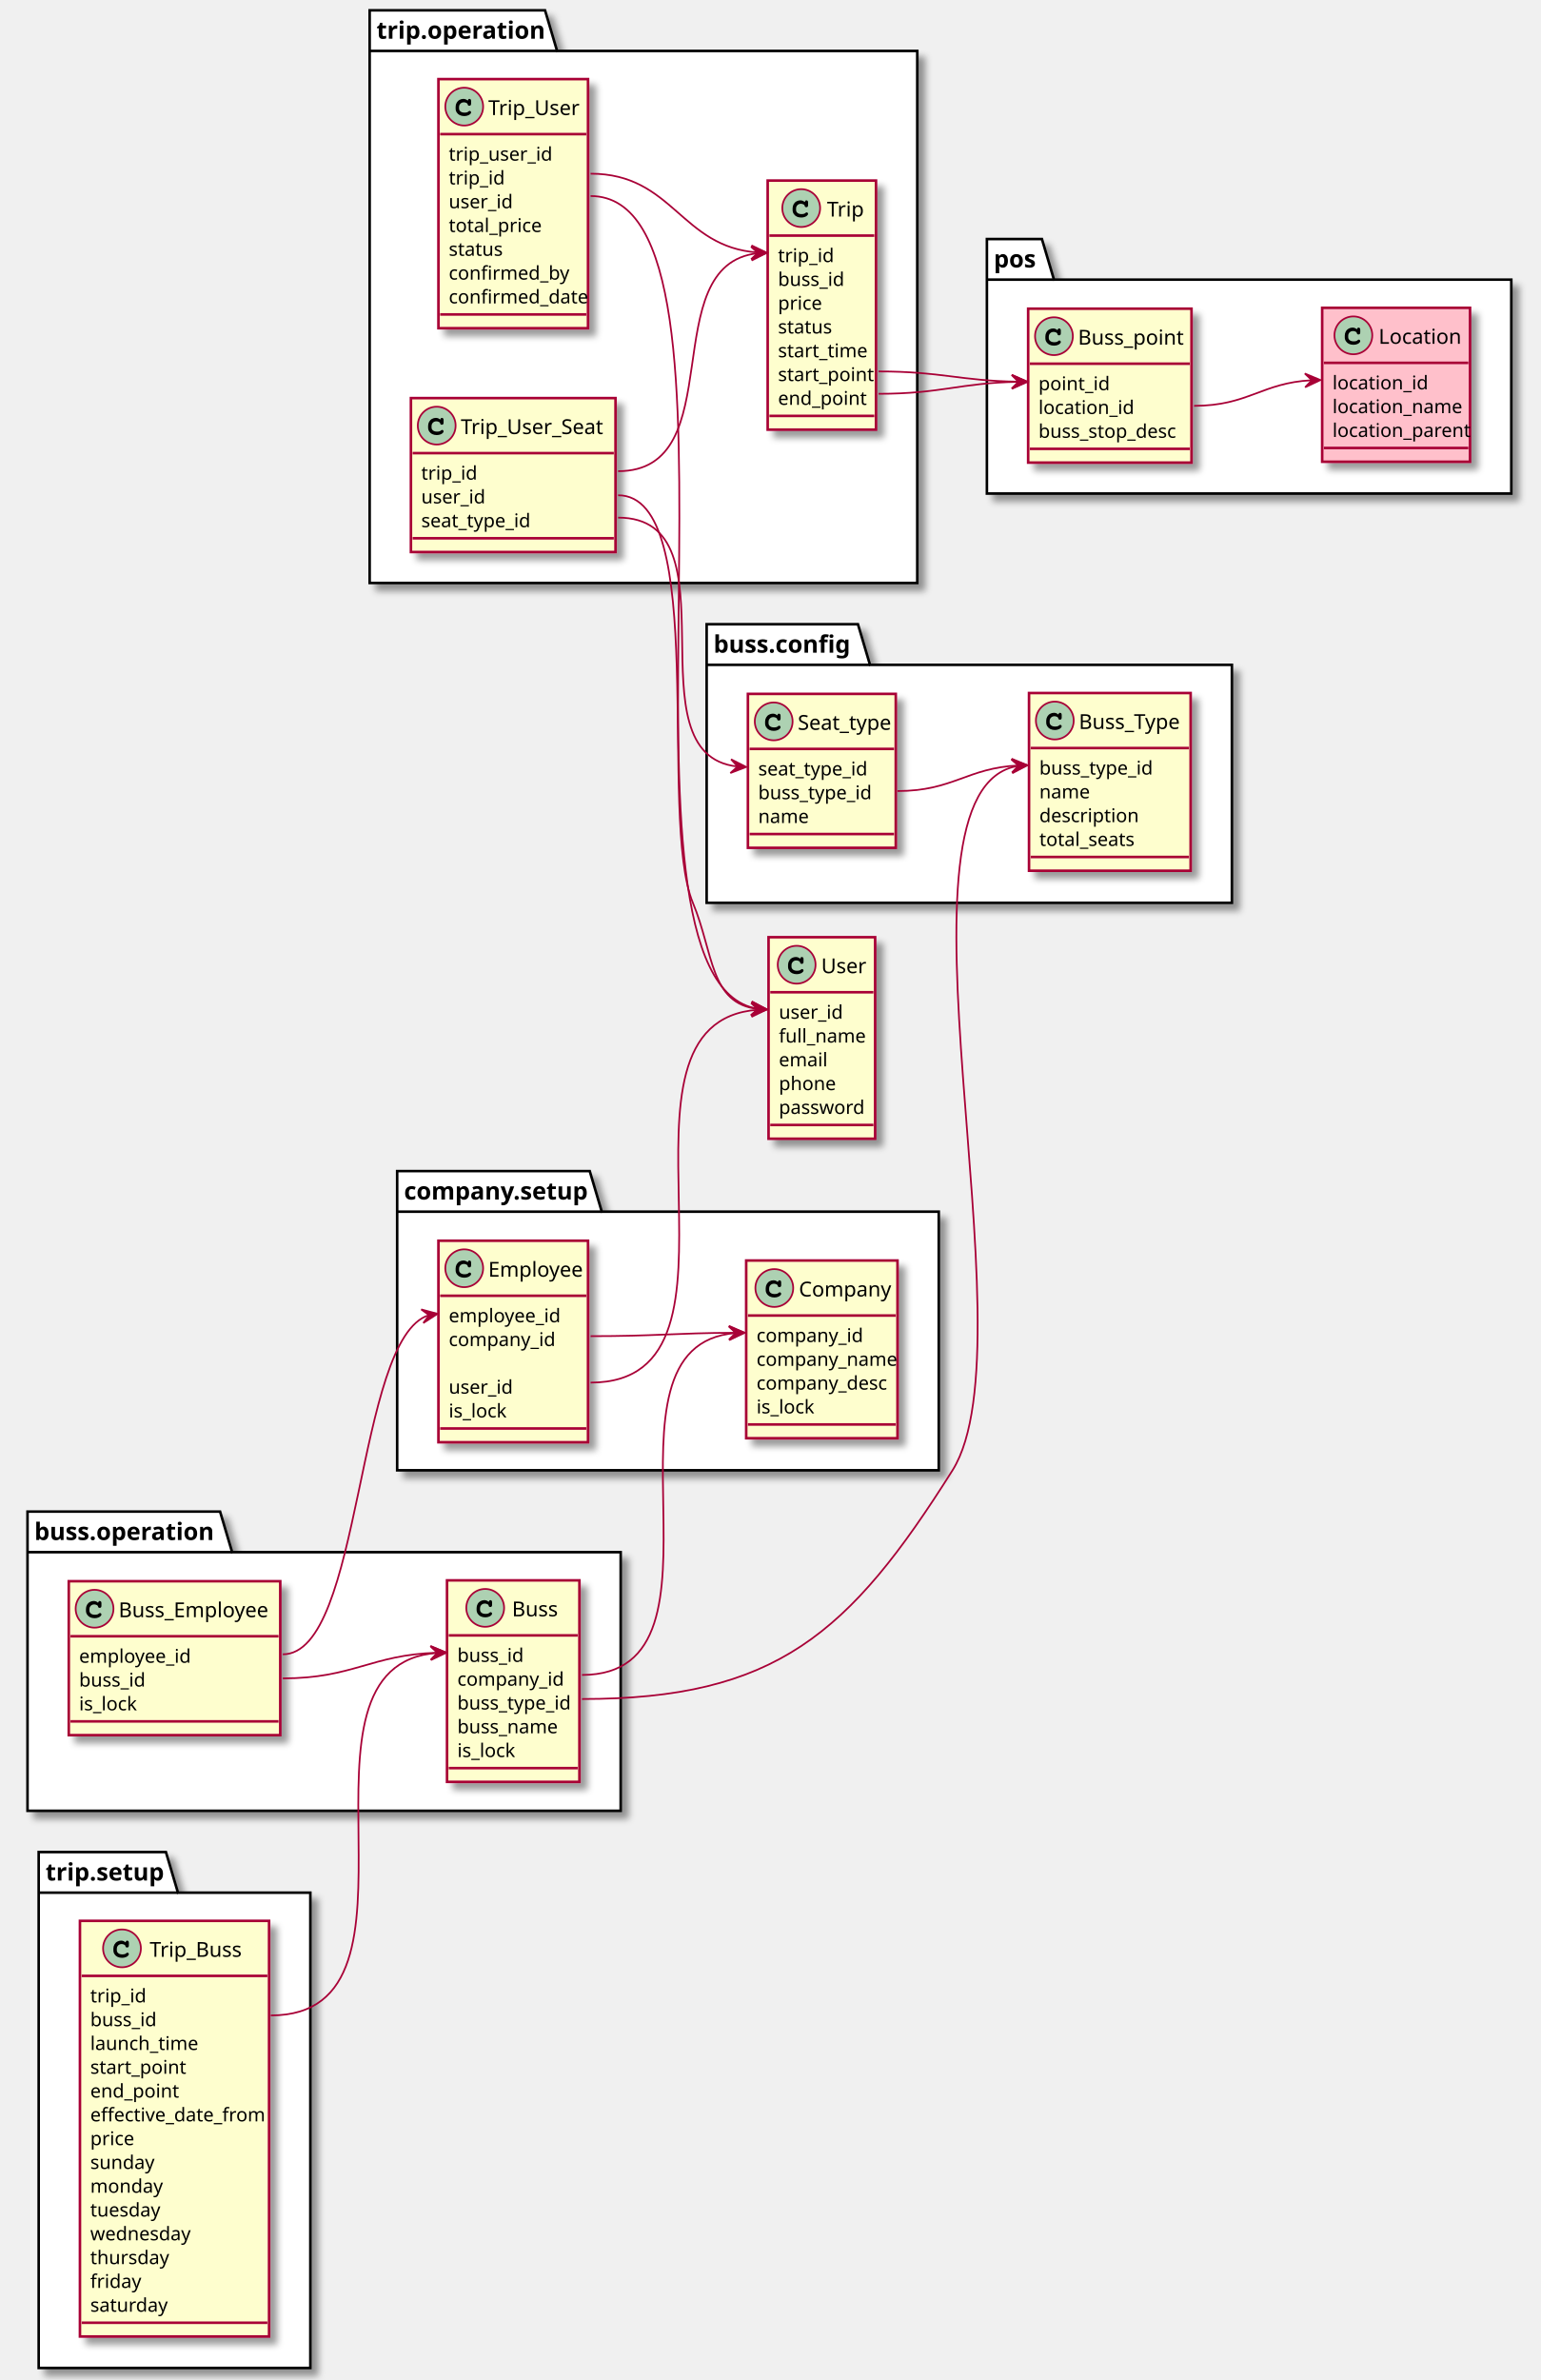
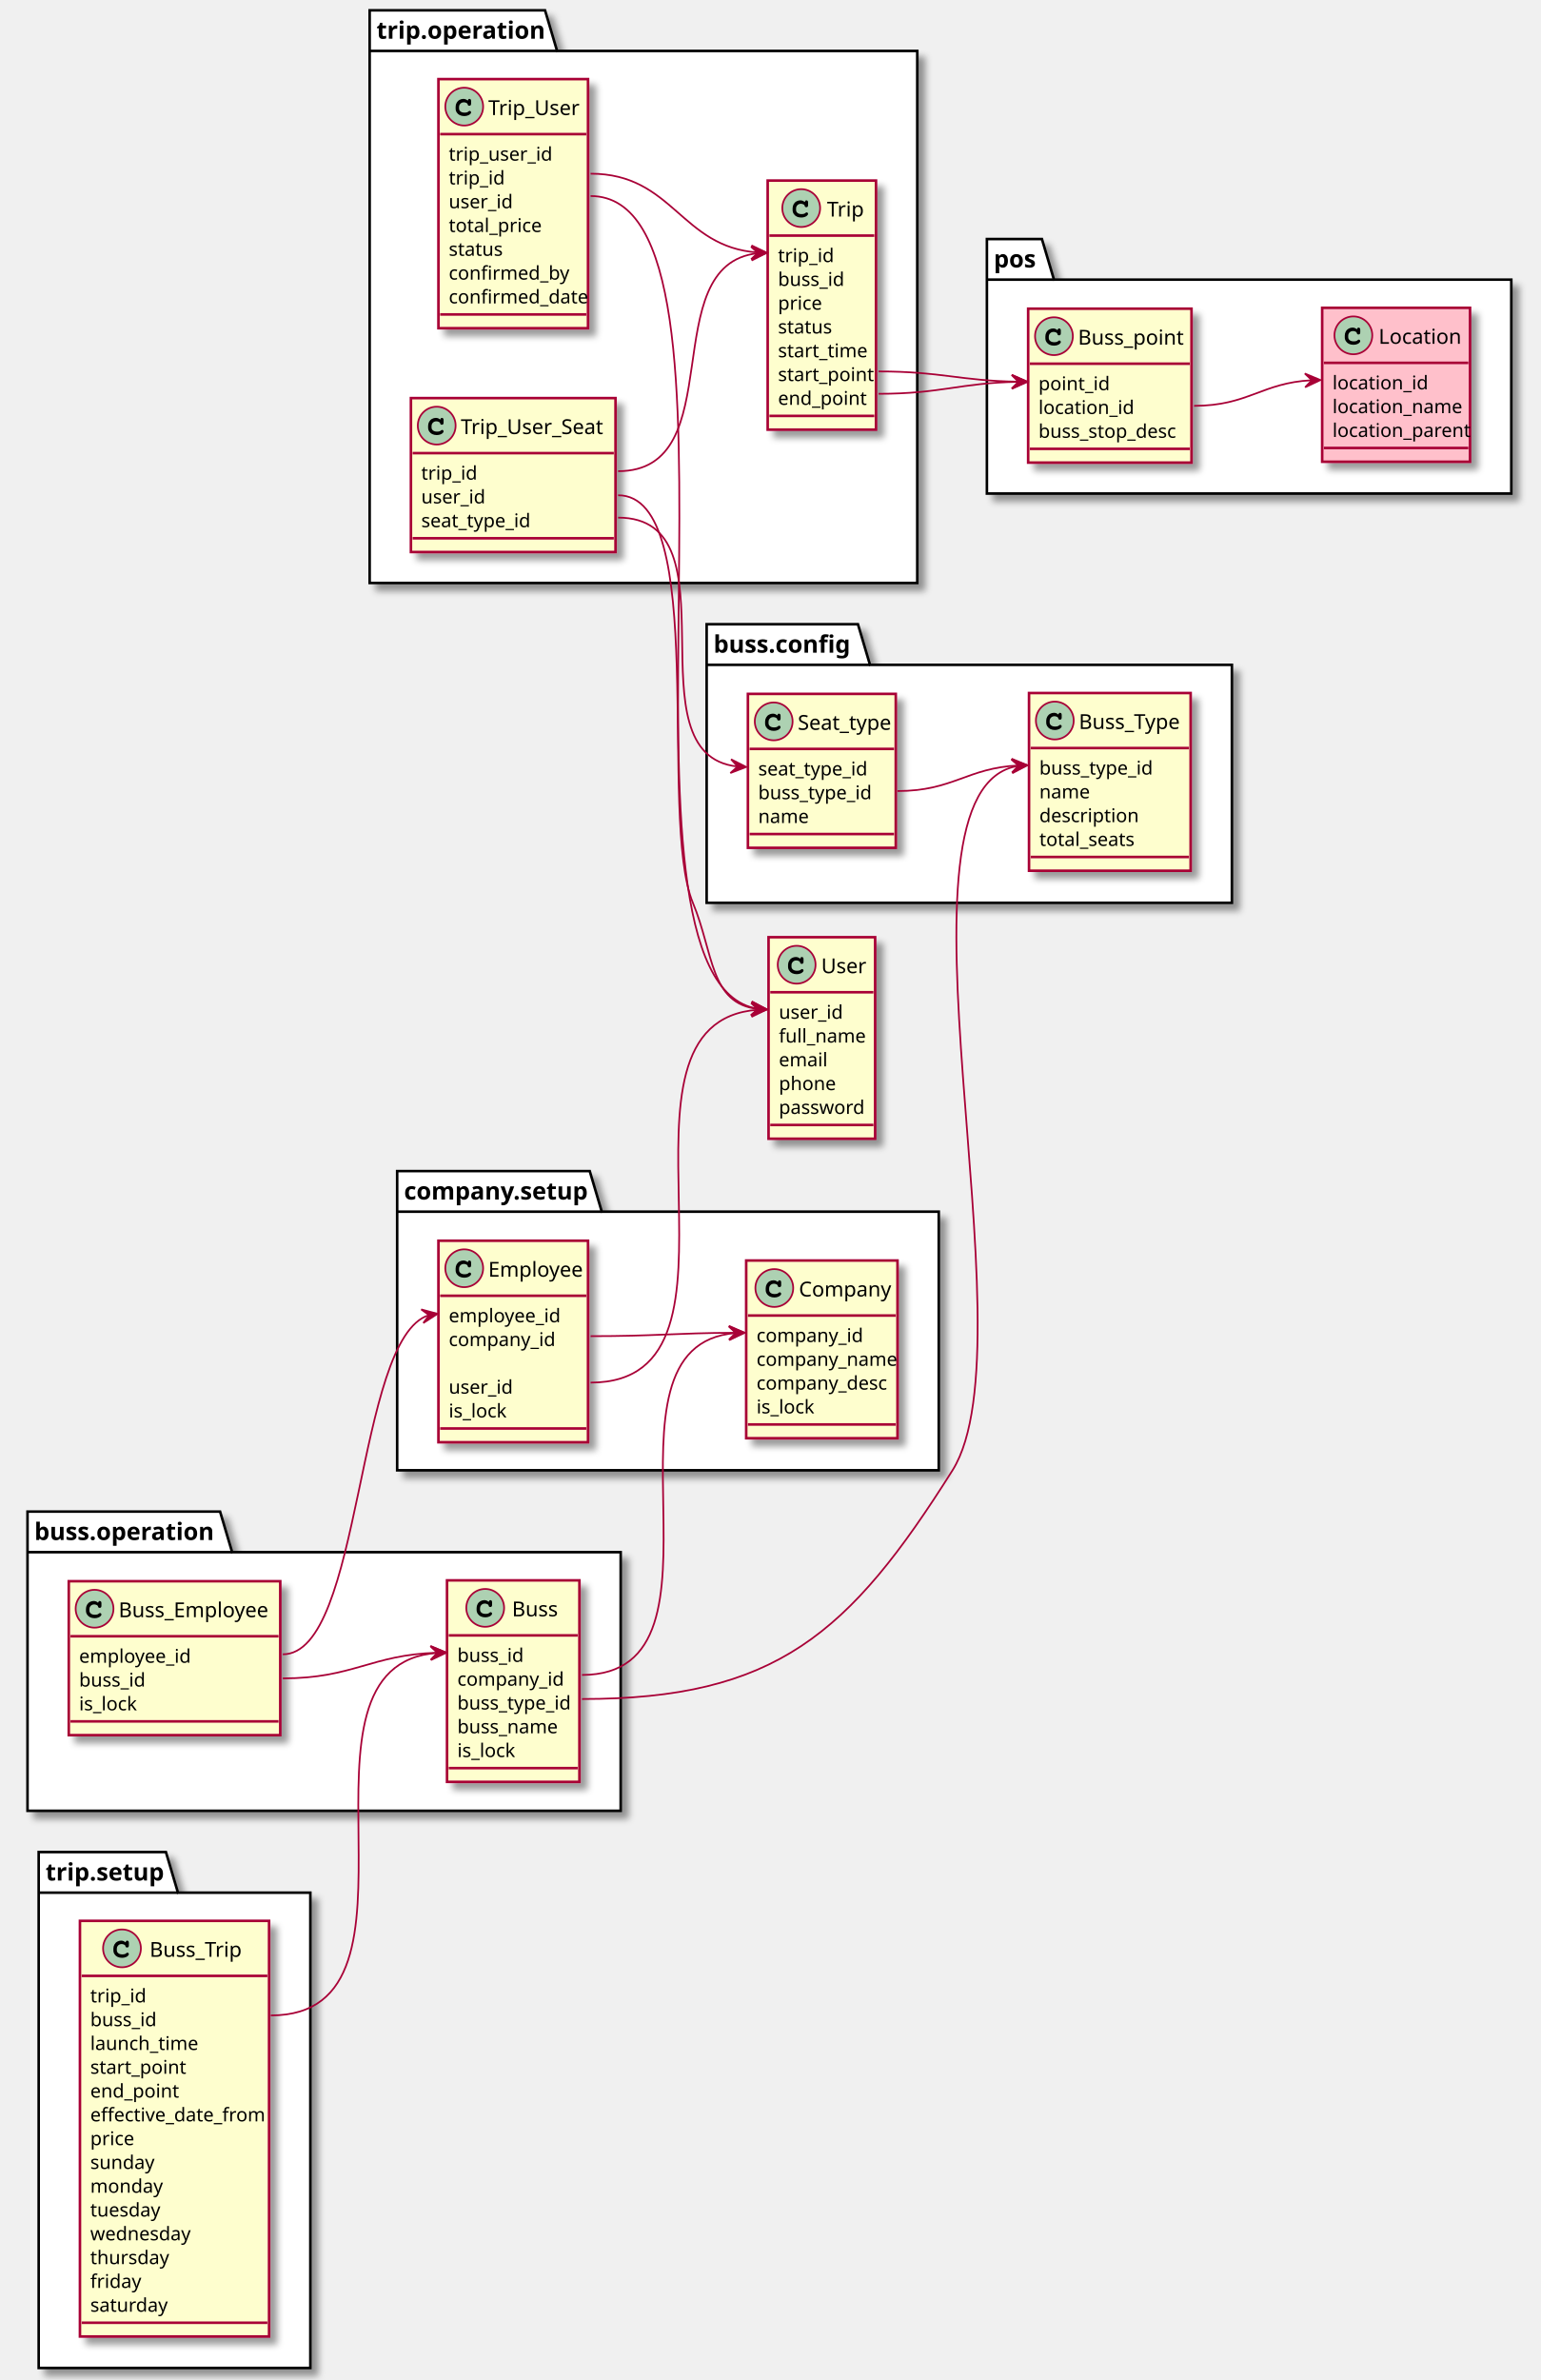
<svg xmlns="http://www.w3.org/2000/svg" contentScriptType="application/ecmascript" contentStyleType="text/css" height="1384px" preserveAspectRatio="none" style="width:896px;height:1384px;" version="1.1" viewBox="0 0 896 1384" width="896px" zoomAndPan="magnify">
  <defs>
-     <filter height="300%" id="fx3d6l16nkg3d" width="300%" x="-1" y="-1">
+     <filter height="300%" id="f1vi19pemqh0pb" width="300%" x="-1" y="-1">
      <feGaussianBlur result="blurOut" stdDeviation="2.0" />
      <feColorMatrix in="blurOut" result="blurOut2" type="matrix" values="0 0 0 0 0 0 0 0 0 0 0 0 0 0 0 0 0 0 .4 0" />
      <feOffset dx="4.0" dy="4.0" in="blurOut2" result="blurOut3" />
      <feBlend in="SourceGraphic" in2="blurOut3" mode="normal" />
    </filter>
  </defs>
  <g>
-     <polygon fill="#FFFFFF" filter="url(#fx3d6l16nkg3d)" points="231,681,343,681,350,704.609,546,704.609,546,855,231,855,231,681" style="stroke:#000000;stroke-width:1.5;" />
+     <polygon fill="#FFFFFF" filter="url(#f1vi19pemqh0pb)" points="231,681,343,681,350,704.609,546,704.609,546,855,231,855,231,681" style="stroke:#000000;stroke-width:1.5;" />
    <line style="stroke:#000000;stroke-width:1.5;" x1="231" x2="350" y1="704.609" y2="704.609" />
    <text fill="#000000" font-family="sans-serif" font-size="14" font-weight="bold" lengthAdjust="spacing" textLength="106" x="235" y="697.533">company.setup</text>
-     <polygon fill="#FFFFFF" filter="url(#fx3d6l16nkg3d)" points="16,879,128,879,135,902.609,361,902.609,361,1053,16,1053,16,879" style="stroke:#000000;stroke-width:1.5;" />
+     <polygon fill="#FFFFFF" filter="url(#f1vi19pemqh0pb)" points="16,879,128,879,135,902.609,361,902.609,361,1053,16,1053,16,879" style="stroke:#000000;stroke-width:1.5;" />
    <line style="stroke:#000000;stroke-width:1.5;" x1="16" x2="135" y1="902.609" y2="902.609" />
    <text fill="#000000" font-family="sans-serif" font-size="14" font-weight="bold" lengthAdjust="spacing" textLength="106" x="20" y="895.533">buss.operation</text>
-     <polygon fill="#FFFFFF" filter="url(#fx3d6l16nkg3d)" points="411,363,499,363,506,386.609,716.5,386.609,716.5,525,411,525,411,363" style="stroke:#000000;stroke-width:1.5;" />
+     <polygon fill="#FFFFFF" filter="url(#f1vi19pemqh0pb)" points="411,363,499,363,506,386.609,716.5,386.609,716.5,525,411,525,411,363" style="stroke:#000000;stroke-width:1.5;" />
    <line style="stroke:#000000;stroke-width:1.5;" x1="411" x2="506" y1="386.609" y2="386.609" />
    <text fill="#000000" font-family="sans-serif" font-size="14" font-weight="bold" lengthAdjust="spacing" textLength="82" x="415" y="379.533">buss.config</text>
-     <polygon fill="#FFFFFF" filter="url(#fx3d6l16nkg3d)" points="574,139,606,139,613,162.609,879,162.609,879,287,574,287,574,139" style="stroke:#000000;stroke-width:1.5;" />
+     <polygon fill="#FFFFFF" filter="url(#f1vi19pemqh0pb)" points="574,139,606,139,613,162.609,879,162.609,879,287,574,287,574,139" style="stroke:#000000;stroke-width:1.5;" />
    <line style="stroke:#000000;stroke-width:1.5;" x1="574" x2="613" y1="162.609" y2="162.609" />
    <text fill="#000000" font-family="sans-serif" font-size="14" font-weight="bold" lengthAdjust="spacing" textLength="26" x="578" y="155.533">pos</text>
-     <polygon fill="#FFFFFF" filter="url(#fx3d6l16nkg3d)" points="22.5,1077,96.5,1077,103.5,1100.609,180.5,1100.609,180.5,1377,22.5,1377,22.5,1077" style="stroke:#000000;stroke-width:1.5;" />
+     <polygon fill="#FFFFFF" filter="url(#f1vi19pemqh0pb)" points="22.5,1077,96.5,1077,103.5,1100.609,180.5,1100.609,180.5,1377,22.5,1377,22.5,1077" style="stroke:#000000;stroke-width:1.5;" />
    <line style="stroke:#000000;stroke-width:1.5;" x1="22.5" x2="103.5" y1="1100.609" y2="1100.609" />
    <text fill="#000000" font-family="sans-serif" font-size="14" font-weight="bold" lengthAdjust="spacing" textLength="68" x="26.5" y="1093.533">trip.setup</text>
-     <polygon fill="#FFFFFF" filter="url(#fx3d6l16nkg3d)" points="215,6,317,6,324,29.609,533.5,29.609,533.5,339,215,339,215,6" style="stroke:#000000;stroke-width:1.5;" />
+     <polygon fill="#FFFFFF" filter="url(#f1vi19pemqh0pb)" points="215,6,317,6,324,29.609,533.5,29.609,533.5,339,215,339,215,6" style="stroke:#000000;stroke-width:1.5;" />
    <line style="stroke:#000000;stroke-width:1.5;" x1="215" x2="324" y1="29.609" y2="29.609" />
    <text fill="#000000" font-family="sans-serif" font-size="14" font-weight="bold" lengthAdjust="spacing" textLength="96" x="219" y="22.533">trip.operation</text>
-     <rect codeLine="14" fill="#FEFECE" filter="url(#fx3d6l16nkg3d)" height="103.344" id="Company" style="stroke:#A80036;stroke-width:1.5;" width="88" x="434" y="733" />
+     <rect codeLine="14" fill="#FEFECE" filter="url(#f1vi19pemqh0pb)" height="103.344" id="Company" style="stroke:#A80036;stroke-width:1.5;" width="88" x="434" y="733" />
    <ellipse cx="450.35" cy="749" fill="#ADD1B2" rx="11" ry="11" style="stroke:#A80036;stroke-width:1.0;" />
    <path d="M452.35,745.5 Q452.553,745 452.788,744.75 Q453.022,744.5 453.288,744.5 Q453.756,744.5 454.053,744.781 Q454.35,745.062 454.35,745.719 L454.35,747.281 Q454.35,747.938 454.069,748.219 Q453.788,748.5 453.35,748.5 Q452.959,748.5 452.709,748.328 Q452.459,748.156 452.35,747.703 Q452.303,747.391 452.131,747.219 Q451.819,746.891 451.256,746.703 Q450.694,746.5 450.131,746.5 Q449.428,746.5 448.834,746.781 Q448.256,747.062 447.803,747.688 Q447.35,748.312 447.35,749.172 L447.35,750.094 Q447.35,751.125 448.194,751.812 Q449.038,752.5 450.538,752.5 Q451.428,752.5 452.053,752.297 Q452.413,752.188 452.819,751.828 Q453.084,751.625 453.225,751.562 Q453.366,751.5 453.538,751.5 Q453.866,751.5 454.1,751.766 Q454.35,752.016 454.35,752.375 Q454.35,752.719 454.006,753.125 Q453.506,753.719 452.709,754.047 Q451.663,754.5 450.381,754.5 Q448.881,754.5 447.678,753.906 Q446.709,753.438 446.022,752.422 Q445.35,751.406 445.35,750.203 L445.35,749.109 Q445.35,747.859 445.944,746.766 Q446.553,745.672 447.6,745.094 Q448.663,744.5 449.85,744.5 Q450.569,744.5 451.194,744.75 Q451.819,745 452.35,745.5 Z " fill="#000000" />
    <text fill="#000000" font-family="sans-serif" font-size="12" lengthAdjust="spacing" textLength="53" x="464.65" y="753.91">Company</text>
    <line style="stroke:#A80036;stroke-width:1.5;" x1="435" x2="521" y1="765" y2="765" />
    <text fill="#000000" font-family="sans-serif" font-size="11" lengthAdjust="spacing" textLength="58" x="440" y="780.419">company_id</text>
    <text fill="#000000" font-family="sans-serif" font-size="11" lengthAdjust="spacing" textLength="76" x="440" y="794.255">company_name</text>
    <text fill="#000000" font-family="sans-serif" font-size="11" lengthAdjust="spacing" textLength="74" x="440" y="808.091">company_desc</text>
    <text fill="#000000" font-family="sans-serif" font-size="11" lengthAdjust="spacing" textLength="33" x="440" y="821.927">is_lock</text>
    <line style="stroke:#A80036;stroke-width:1.5;" x1="435" x2="521" y1="828.344" y2="828.344" />
-     <rect codeLine="22" fill="#FEFECE" filter="url(#fx3d6l16nkg3d)" height="117.18" id="Employee" style="stroke:#A80036;stroke-width:1.5;" width="87" x="255" y="721.5" />
+     <rect codeLine="22" fill="#FEFECE" filter="url(#f1vi19pemqh0pb)" height="117.18" id="Employee" style="stroke:#A80036;stroke-width:1.5;" width="87" x="255" y="721.5" />
    <ellipse cx="270" cy="737.5" fill="#ADD1B2" rx="11" ry="11" style="stroke:#A80036;stroke-width:1.0;" />
    <path d="M272,734 Q272.203,733.5 272.438,733.25 Q272.672,733 272.938,733 Q273.406,733 273.703,733.281 Q274,733.562 274,734.219 L274,735.781 Q274,736.438 273.719,736.719 Q273.438,737 273,737 Q272.609,737 272.359,736.828 Q272.109,736.656 272,736.203 Q271.953,735.891 271.781,735.719 Q271.469,735.391 270.906,735.203 Q270.344,735 269.781,735 Q269.078,735 268.484,735.281 Q267.906,735.562 267.453,736.188 Q267,736.812 267,737.672 L267,738.594 Q267,739.625 267.844,740.312 Q268.688,741 270.188,741 Q271.078,741 271.703,740.797 Q272.062,740.688 272.469,740.328 Q272.734,740.125 272.875,740.062 Q273.016,740 273.188,740 Q273.516,740 273.75,740.266 Q274,740.516 274,740.875 Q274,741.219 273.656,741.625 Q273.156,742.219 272.359,742.547 Q271.312,743 270.031,743 Q268.531,743 267.328,742.406 Q266.359,741.938 265.672,740.922 Q265,739.906 265,738.703 L265,737.609 Q265,736.359 265.594,735.266 Q266.203,734.172 267.25,733.594 Q268.312,733 269.5,733 Q270.219,733 270.844,733.25 Q271.469,733.5 272,734 Z " fill="#000000" />
    <text fill="#000000" font-family="sans-serif" font-size="12" lengthAdjust="spacing" textLength="55" x="284" y="742.41">Employee</text>
    <line style="stroke:#A80036;stroke-width:1.5;" x1="256" x2="341" y1="753.5" y2="753.5" />
    <text fill="#000000" font-family="sans-serif" font-size="11" lengthAdjust="spacing" textLength="60" x="261" y="768.919">employee_id</text>
    <text fill="#000000" font-family="sans-serif" font-size="11" lengthAdjust="spacing" textLength="58" x="261" y="782.755">company_id</text>
    <text fill="#000000" font-family="sans-serif" font-size="11" lengthAdjust="spacing" textLength="0" x="264" y="796.591" />
    <text fill="#000000" font-family="sans-serif" font-size="11" lengthAdjust="spacing" textLength="36" x="261" y="810.427">user_id</text>
    <text fill="#000000" font-family="sans-serif" font-size="11" lengthAdjust="spacing" textLength="33" x="261" y="824.263">is_lock</text>
    <line style="stroke:#A80036;stroke-width:1.5;" x1="256" x2="341" y1="830.68" y2="830.68" />
-     <rect codeLine="33" fill="#FEFECE" filter="url(#fx3d6l16nkg3d)" height="117.18" id="Buss" style="stroke:#A80036;stroke-width:1.5;" width="77" x="260" y="919" />
+     <rect codeLine="33" fill="#FEFECE" filter="url(#f1vi19pemqh0pb)" height="117.18" id="Buss" style="stroke:#A80036;stroke-width:1.5;" width="77" x="260" y="919" />
    <ellipse cx="282.2" cy="935" fill="#ADD1B2" rx="11" ry="11" style="stroke:#A80036;stroke-width:1.0;" />
    <path d="M284.2,931.5 Q284.403,931 284.637,930.75 Q284.872,930.5 285.137,930.5 Q285.606,930.5 285.903,930.781 Q286.2,931.062 286.2,931.719 L286.2,933.281 Q286.2,933.938 285.919,934.219 Q285.637,934.5 285.2,934.5 Q284.809,934.5 284.559,934.328 Q284.309,934.156 284.2,933.703 Q284.153,933.391 283.981,933.219 Q283.669,932.891 283.106,932.703 Q282.544,932.5 281.981,932.5 Q281.278,932.5 280.684,932.781 Q280.106,933.062 279.653,933.688 Q279.2,934.312 279.2,935.172 L279.2,936.094 Q279.2,937.125 280.044,937.812 Q280.887,938.5 282.387,938.5 Q283.278,938.5 283.903,938.297 Q284.262,938.188 284.669,937.828 Q284.934,937.625 285.075,937.562 Q285.216,937.5 285.387,937.5 Q285.716,937.5 285.95,937.766 Q286.2,938.016 286.2,938.375 Q286.2,938.719 285.856,939.125 Q285.356,939.719 284.559,940.047 Q283.512,940.5 282.231,940.5 Q280.731,940.5 279.528,939.906 Q278.559,939.438 277.872,938.422 Q277.2,937.406 277.2,936.203 L277.2,935.109 Q277.2,933.859 277.794,932.766 Q278.403,931.672 279.45,931.094 Q280.512,930.5 281.7,930.5 Q282.419,930.5 283.044,930.75 Q283.669,931 284.2,931.5 Z " fill="#000000" />
    <text fill="#000000" font-family="sans-serif" font-size="12" lengthAdjust="spacing" textLength="29" x="297.8" y="939.91">Buss</text>
    <line style="stroke:#A80036;stroke-width:1.5;" x1="261" x2="336" y1="951" y2="951" />
    <text fill="#000000" font-family="sans-serif" font-size="11" lengthAdjust="spacing" textLength="38" x="266" y="966.419">buss_id</text>
    <text fill="#000000" font-family="sans-serif" font-size="11" lengthAdjust="spacing" textLength="58" x="266" y="980.255">company_id</text>
    <text fill="#000000" font-family="sans-serif" font-size="11" lengthAdjust="spacing" textLength="65" x="266" y="994.091">buss_type_id</text>
    <text fill="#000000" font-family="sans-serif" font-size="11" lengthAdjust="spacing" textLength="56" x="266" y="1007.927">buss_name</text>
    <text fill="#000000" font-family="sans-serif" font-size="11" lengthAdjust="spacing" textLength="33" x="266" y="1021.763">is_lock</text>
    <line style="stroke:#A80036;stroke-width:1.5;" x1="261" x2="336" y1="1028.18" y2="1028.18" />
-     <rect codeLine="41" fill="#FEFECE" filter="url(#fx3d6l16nkg3d)" height="89.508" id="Buss_Employee" style="stroke:#A80036;stroke-width:1.5;" width="123" x="40" y="919.5" />
+     <rect codeLine="41" fill="#FEFECE" filter="url(#f1vi19pemqh0pb)" height="89.508" id="Buss_Employee" style="stroke:#A80036;stroke-width:1.5;" width="123" x="40" y="919.5" />
    <ellipse cx="55" cy="935.5" fill="#ADD1B2" rx="11" ry="11" style="stroke:#A80036;stroke-width:1.0;" />
    <path d="M57,932 Q57.203,931.5 57.438,931.25 Q57.672,931 57.938,931 Q58.406,931 58.703,931.281 Q59,931.562 59,932.219 L59,933.781 Q59,934.438 58.719,934.719 Q58.438,935 58,935 Q57.609,935 57.359,934.828 Q57.109,934.656 57,934.203 Q56.953,933.891 56.781,933.719 Q56.469,933.391 55.906,933.203 Q55.344,933 54.781,933 Q54.078,933 53.484,933.281 Q52.906,933.562 52.453,934.188 Q52,934.812 52,935.672 L52,936.594 Q52,937.625 52.844,938.312 Q53.688,939 55.188,939 Q56.078,939 56.703,938.797 Q57.062,938.688 57.469,938.328 Q57.734,938.125 57.875,938.062 Q58.016,938 58.188,938 Q58.516,938 58.75,938.266 Q59,938.516 59,938.875 Q59,939.219 58.656,939.625 Q58.156,940.219 57.359,940.547 Q56.312,941 55.031,941 Q53.531,941 52.328,940.406 Q51.359,939.938 50.672,938.922 Q50,937.906 50,936.703 L50,935.609 Q50,934.359 50.594,933.266 Q51.203,932.172 52.25,931.594 Q53.312,931 54.5,931 Q55.219,931 55.844,931.25 Q56.469,931.5 57,932 Z " fill="#000000" />
    <text fill="#000000" font-family="sans-serif" font-size="12" lengthAdjust="spacing" textLength="91" x="69" y="940.41">Buss_Employee</text>
    <line style="stroke:#A80036;stroke-width:1.5;" x1="41" x2="162" y1="951.5" y2="951.5" />
    <text fill="#000000" font-family="sans-serif" font-size="11" lengthAdjust="spacing" textLength="60" x="46" y="966.919">employee_id</text>
    <text fill="#000000" font-family="sans-serif" font-size="11" lengthAdjust="spacing" textLength="38" x="46" y="980.755">buss_id</text>
    <text fill="#000000" font-family="sans-serif" font-size="11" lengthAdjust="spacing" textLength="33" x="46" y="994.591">is_lock</text>
    <line style="stroke:#A80036;stroke-width:1.5;" x1="41" x2="162" y1="1001.008" y2="1001.008" />
-     <rect codeLine="50" fill="#FEFECE" filter="url(#fx3d6l16nkg3d)" height="103.344" id="Buss_Type" style="stroke:#A80036;stroke-width:1.5;" width="94" x="598.5" y="403" />
+     <rect codeLine="50" fill="#FEFECE" filter="url(#f1vi19pemqh0pb)" height="103.344" id="Buss_Type" style="stroke:#A80036;stroke-width:1.5;" width="94" x="598.5" y="403" />
    <ellipse cx="613.5" cy="419" fill="#ADD1B2" rx="11" ry="11" style="stroke:#A80036;stroke-width:1.0;" />
    <path d="M615.5,415.5 Q615.703,415 615.938,414.75 Q616.172,414.5 616.438,414.5 Q616.906,414.5 617.203,414.781 Q617.5,415.062 617.5,415.719 L617.5,417.281 Q617.5,417.938 617.219,418.219 Q616.938,418.5 616.5,418.5 Q616.109,418.5 615.859,418.328 Q615.609,418.156 615.5,417.703 Q615.453,417.391 615.281,417.219 Q614.969,416.891 614.406,416.703 Q613.844,416.5 613.281,416.5 Q612.578,416.5 611.984,416.781 Q611.406,417.062 610.953,417.688 Q610.5,418.312 610.5,419.172 L610.5,420.094 Q610.5,421.125 611.344,421.812 Q612.188,422.5 613.688,422.5 Q614.578,422.5 615.203,422.297 Q615.562,422.188 615.969,421.828 Q616.234,421.625 616.375,421.562 Q616.516,421.5 616.688,421.5 Q617.016,421.5 617.25,421.766 Q617.5,422.016 617.5,422.375 Q617.5,422.719 617.156,423.125 Q616.656,423.719 615.859,424.047 Q614.812,424.5 613.531,424.5 Q612.031,424.5 610.828,423.906 Q609.859,423.438 609.172,422.422 Q608.5,421.406 608.5,420.203 L608.5,419.109 Q608.5,417.859 609.094,416.766 Q609.703,415.672 610.75,415.094 Q611.812,414.5 613,414.5 Q613.719,414.5 614.344,414.75 Q614.969,415 615.5,415.5 Z " fill="#000000" />
    <text fill="#000000" font-family="sans-serif" font-size="12" lengthAdjust="spacing" textLength="62" x="627.5" y="423.91">Buss_Type</text>
    <line style="stroke:#A80036;stroke-width:1.5;" x1="599.5" x2="691.5" y1="435" y2="435" />
    <text fill="#000000" font-family="sans-serif" font-size="11" lengthAdjust="spacing" textLength="65" x="604.5" y="450.419">buss_type_id</text>
    <text fill="#000000" font-family="sans-serif" font-size="11" lengthAdjust="spacing" textLength="26" x="604.5" y="464.255">name</text>
    <text fill="#000000" font-family="sans-serif" font-size="11" lengthAdjust="spacing" textLength="53" x="604.5" y="478.091">description</text>
    <text fill="#000000" font-family="sans-serif" font-size="11" lengthAdjust="spacing" textLength="53" x="604.5" y="491.927">total_seats</text>
    <line style="stroke:#A80036;stroke-width:1.5;" x1="599.5" x2="691.5" y1="498.344" y2="498.344" />
-     <rect codeLine="57" fill="#FEFECE" filter="url(#fx3d6l16nkg3d)" height="89.508" id="Seat_type" style="stroke:#A80036;stroke-width:1.5;" width="86" x="435" y="403.5" />
+     <rect codeLine="57" fill="#FEFECE" filter="url(#f1vi19pemqh0pb)" height="89.508" id="Seat_type" style="stroke:#A80036;stroke-width:1.5;" width="86" x="435" y="403.5" />
    <ellipse cx="450" cy="419.5" fill="#ADD1B2" rx="11" ry="11" style="stroke:#A80036;stroke-width:1.0;" />
    <path d="M452,416 Q452.203,415.5 452.438,415.25 Q452.672,415 452.938,415 Q453.406,415 453.703,415.281 Q454,415.562 454,416.219 L454,417.781 Q454,418.438 453.719,418.719 Q453.438,419 453,419 Q452.609,419 452.359,418.828 Q452.109,418.656 452,418.203 Q451.953,417.891 451.781,417.719 Q451.469,417.391 450.906,417.203 Q450.344,417 449.781,417 Q449.078,417 448.484,417.281 Q447.906,417.562 447.453,418.188 Q447,418.812 447,419.672 L447,420.594 Q447,421.625 447.844,422.312 Q448.688,423 450.188,423 Q451.078,423 451.703,422.797 Q452.062,422.688 452.469,422.328 Q452.734,422.125 452.875,422.062 Q453.016,422 453.188,422 Q453.516,422 453.75,422.266 Q454,422.516 454,422.875 Q454,423.219 453.656,423.625 Q453.156,424.219 452.359,424.547 Q451.312,425 450.031,425 Q448.531,425 447.328,424.406 Q446.359,423.938 445.672,422.922 Q445,421.906 445,420.703 L445,419.609 Q445,418.359 445.594,417.266 Q446.203,416.172 447.25,415.594 Q448.312,415 449.5,415 Q450.219,415 450.844,415.25 Q451.469,415.5 452,416 Z " fill="#000000" />
    <text fill="#000000" font-family="sans-serif" font-size="12" lengthAdjust="spacing" textLength="54" x="464" y="424.41">Seat_type</text>
    <line style="stroke:#A80036;stroke-width:1.5;" x1="436" x2="520" y1="435.5" y2="435.5" />
    <text fill="#000000" font-family="sans-serif" font-size="11" lengthAdjust="spacing" textLength="62" x="441" y="450.919">seat_type_id</text>
    <text fill="#000000" font-family="sans-serif" font-size="11" lengthAdjust="spacing" textLength="65" x="441" y="464.755">buss_type_id</text>
    <text fill="#000000" font-family="sans-serif" font-size="11" lengthAdjust="spacing" textLength="26" x="441" y="478.591">name</text>
    <line style="stroke:#A80036;stroke-width:1.5;" x1="436" x2="520" y1="485.008" y2="485.008" />
-     <rect codeLine="65" fill="#FEFECE" filter="url(#fx3d6l16nkg3d)" height="89.508" id="Buss_point" style="stroke:#A80036;stroke-width:1.5;" width="95" x="598" y="179.5" />
+     <rect codeLine="65" fill="#FEFECE" filter="url(#f1vi19pemqh0pb)" height="89.508" id="Buss_point" style="stroke:#A80036;stroke-width:1.5;" width="95" x="598" y="179.5" />
    <ellipse cx="613" cy="195.5" fill="#ADD1B2" rx="11" ry="11" style="stroke:#A80036;stroke-width:1.0;" />
    <path d="M615,192 Q615.203,191.5 615.438,191.25 Q615.672,191 615.938,191 Q616.406,191 616.703,191.281 Q617,191.562 617,192.219 L617,193.781 Q617,194.438 616.719,194.719 Q616.438,195 616,195 Q615.609,195 615.359,194.828 Q615.109,194.656 615,194.203 Q614.953,193.891 614.781,193.719 Q614.469,193.391 613.906,193.203 Q613.344,193 612.781,193 Q612.078,193 611.484,193.281 Q610.906,193.562 610.453,194.188 Q610,194.812 610,195.672 L610,196.594 Q610,197.625 610.844,198.312 Q611.688,199 613.188,199 Q614.078,199 614.703,198.797 Q615.062,198.688 615.469,198.328 Q615.734,198.125 615.875,198.062 Q616.016,198 616.188,198 Q616.516,198 616.75,198.266 Q617,198.516 617,198.875 Q617,199.219 616.656,199.625 Q616.156,200.219 615.359,200.547 Q614.312,201 613.031,201 Q611.531,201 610.328,200.406 Q609.359,199.938 608.672,198.922 Q608,197.906 608,196.703 L608,195.609 Q608,194.359 608.594,193.266 Q609.203,192.172 610.25,191.594 Q611.312,191 612.5,191 Q613.219,191 613.844,191.25 Q614.469,191.5 615,192 Z " fill="#000000" />
    <text fill="#000000" font-family="sans-serif" font-size="12" lengthAdjust="spacing" textLength="63" x="627" y="200.41">Buss_point</text>
    <line style="stroke:#A80036;stroke-width:1.5;" x1="599" x2="692" y1="211.5" y2="211.5" />
    <text fill="#000000" font-family="sans-serif" font-size="11" lengthAdjust="spacing" textLength="37" x="604" y="226.919">point_id</text>
    <text fill="#000000" font-family="sans-serif" font-size="11" lengthAdjust="spacing" textLength="51" x="604" y="240.755">location_id</text>
    <text fill="#000000" font-family="sans-serif" font-size="11" lengthAdjust="spacing" textLength="81" x="604" y="254.591">buss_stop_desc</text>
    <line style="stroke:#A80036;stroke-width:1.5;" x1="599" x2="692" y1="261.008" y2="261.008" />
-     <rect codeLine="71" fill="#FFC0CB" filter="url(#fx3d6l16nkg3d)" height="89.508" id="Location" style="stroke:#A80036;stroke-width:1.5;" width="86" x="769" y="179" />
+     <rect codeLine="71" fill="#FFC0CB" filter="url(#f1vi19pemqh0pb)" height="89.508" id="Location" style="stroke:#A80036;stroke-width:1.5;" width="86" x="769" y="179" />
    <ellipse cx="787.15" cy="195" fill="#ADD1B2" rx="11" ry="11" style="stroke:#A80036;stroke-width:1.0;" />
    <path d="M789.15,191.5 Q789.353,191 789.587,190.75 Q789.822,190.5 790.087,190.5 Q790.556,190.5 790.853,190.781 Q791.15,191.062 791.15,191.719 L791.15,193.281 Q791.15,193.938 790.869,194.219 Q790.587,194.5 790.15,194.5 Q789.759,194.5 789.509,194.328 Q789.259,194.156 789.15,193.703 Q789.103,193.391 788.931,193.219 Q788.619,192.891 788.056,192.703 Q787.494,192.5 786.931,192.5 Q786.228,192.5 785.634,192.781 Q785.056,193.062 784.603,193.688 Q784.15,194.312 784.15,195.172 L784.15,196.094 Q784.15,197.125 784.994,197.812 Q785.837,198.5 787.337,198.5 Q788.228,198.5 788.853,198.297 Q789.212,198.188 789.619,197.828 Q789.884,197.625 790.025,197.562 Q790.166,197.5 790.337,197.5 Q790.666,197.5 790.9,197.766 Q791.15,198.016 791.15,198.375 Q791.15,198.719 790.806,199.125 Q790.306,199.719 789.509,200.047 Q788.462,200.5 787.181,200.5 Q785.681,200.5 784.478,199.906 Q783.509,199.438 782.822,198.422 Q782.15,197.406 782.15,196.203 L782.15,195.109 Q782.15,193.859 782.744,192.766 Q783.353,191.672 784.4,191.094 Q785.462,190.5 786.65,190.5 Q787.369,190.5 787.994,190.75 Q788.619,191 789.15,191.5 Z " fill="#000000" />
    <text fill="#000000" font-family="sans-serif" font-size="12" lengthAdjust="spacing" textLength="47" x="801.85" y="199.91">Location</text>
    <line style="stroke:#A80036;stroke-width:1.5;" x1="770" x2="854" y1="211" y2="211" />
    <text fill="#000000" font-family="sans-serif" font-size="11" lengthAdjust="spacing" textLength="51" x="775" y="226.419">location_id</text>
    <text fill="#000000" font-family="sans-serif" font-size="11" lengthAdjust="spacing" textLength="69" x="775" y="240.255">location_name</text>
    <text fill="#000000" font-family="sans-serif" font-size="11" lengthAdjust="spacing" textLength="74" x="775" y="254.091">location_parent</text>
    <line style="stroke:#A80036;stroke-width:1.5;" x1="770" x2="854" y1="260.508" y2="260.508" />
-     <rect codeLine="79" fill="#FEFECE" filter="url(#fx3d6l16nkg3d)" height="241.703" id="Trip_Buss" style="stroke:#A80036;stroke-width:1.5;" width="110" x="46.5" y="1117" />
+     <rect codeLine="79" fill="#FEFECE" filter="url(#f1vi19pemqh0pb)" height="241.703" id="Buss_Trip" style="stroke:#A80036;stroke-width:1.5;" width="110" x="46.5" y="1117" />
    <ellipse cx="70.95" cy="1133" fill="#ADD1B2" rx="11" ry="11" style="stroke:#A80036;stroke-width:1.0;" />
    <path d="M72.95,1129.5 Q73.153,1129 73.388,1128.75 Q73.622,1128.5 73.888,1128.5 Q74.356,1128.5 74.653,1128.781 Q74.95,1129.062 74.95,1129.719 L74.95,1131.281 Q74.95,1131.938 74.669,1132.219 Q74.388,1132.5 73.95,1132.5 Q73.559,1132.5 73.309,1132.328 Q73.059,1132.156 72.95,1131.703 Q72.903,1131.391 72.731,1131.219 Q72.419,1130.891 71.856,1130.703 Q71.294,1130.5 70.731,1130.5 Q70.028,1130.5 69.434,1130.781 Q68.856,1131.062 68.403,1131.688 Q67.95,1132.312 67.95,1133.172 L67.95,1134.094 Q67.95,1135.125 68.794,1135.812 Q69.638,1136.5 71.138,1136.5 Q72.028,1136.5 72.653,1136.297 Q73.013,1136.188 73.419,1135.828 Q73.684,1135.625 73.825,1135.562 Q73.966,1135.5 74.138,1135.5 Q74.466,1135.5 74.7,1135.766 Q74.95,1136.016 74.95,1136.375 Q74.95,1136.719 74.606,1137.125 Q74.106,1137.719 73.309,1138.047 Q72.263,1138.5 70.981,1138.5 Q69.481,1138.5 68.278,1137.906 Q67.309,1137.438 66.622,1136.422 Q65.95,1135.406 65.95,1134.203 L65.95,1133.109 Q65.95,1131.859 66.544,1130.766 Q67.153,1129.672 68.2,1129.094 Q69.263,1128.5 70.45,1128.5 Q71.169,1128.5 71.794,1128.75 Q72.419,1129 72.95,1129.5 Z " fill="#000000" />
-     <text fill="#000000" font-family="sans-serif" font-size="12" lengthAdjust="spacing" textLength="57" x="87.05" y="1137.91">Trip_Buss</text>
+     <text fill="#000000" font-family="sans-serif" font-size="12" lengthAdjust="spacing" textLength="57" x="87.05" y="1137.91">Buss_Trip</text>
    <line style="stroke:#A80036;stroke-width:1.5;" x1="47.5" x2="155.5" y1="1149" y2="1149" />
    <text fill="#000000" font-family="sans-serif" font-size="11" lengthAdjust="spacing" textLength="29" x="52.5" y="1164.419">trip_id</text>
    <text fill="#000000" font-family="sans-serif" font-size="11" lengthAdjust="spacing" textLength="38" x="52.5" y="1178.255">buss_id</text>
    <text fill="#000000" font-family="sans-serif" font-size="11" lengthAdjust="spacing" textLength="57" x="52.5" y="1192.091">launch_time</text>
    <text fill="#000000" font-family="sans-serif" font-size="11" lengthAdjust="spacing" textLength="51" x="52.5" y="1205.927">start_point</text>
    <text fill="#000000" font-family="sans-serif" font-size="11" lengthAdjust="spacing" textLength="47" x="52.5" y="1219.763">end_point</text>
    <text fill="#000000" font-family="sans-serif" font-size="11" lengthAdjust="spacing" textLength="98" x="52.5" y="1233.599">effective_date_from</text>
    <text fill="#000000" font-family="sans-serif" font-size="11" lengthAdjust="spacing" textLength="24" x="52.5" y="1247.435">price</text>
    <text fill="#000000" font-family="sans-serif" font-size="11" lengthAdjust="spacing" textLength="36" x="52.5" y="1261.271">sunday</text>
    <text fill="#000000" font-family="sans-serif" font-size="11" lengthAdjust="spacing" textLength="38" x="52.5" y="1275.106">monday</text>
    <text fill="#000000" font-family="sans-serif" font-size="11" lengthAdjust="spacing" textLength="39" x="52.5" y="1288.942">tuesday</text>
    <text fill="#000000" font-family="sans-serif" font-size="11" lengthAdjust="spacing" textLength="58" x="52.5" y="1302.778">wednesday</text>
    <text fill="#000000" font-family="sans-serif" font-size="11" lengthAdjust="spacing" textLength="43" x="52.5" y="1316.614">thursday</text>
    <text fill="#000000" font-family="sans-serif" font-size="11" lengthAdjust="spacing" textLength="28" x="52.5" y="1330.45">friday</text>
    <text fill="#000000" font-family="sans-serif" font-size="11" lengthAdjust="spacing" textLength="43" x="52.5" y="1344.286">saturday</text>
    <line style="stroke:#A80036;stroke-width:1.5;" x1="47.5" x2="155.5" y1="1350.703" y2="1350.703" />
-     <rect codeLine="99" fill="#FEFECE" filter="url(#fx3d6l16nkg3d)" height="144.852" id="Trip" style="stroke:#A80036;stroke-width:1.5;" width="63" x="446.5" y="105" />
+     <rect codeLine="99" fill="#FEFECE" filter="url(#f1vi19pemqh0pb)" height="144.852" id="Trip" style="stroke:#A80036;stroke-width:1.5;" width="63" x="446.5" y="105" />
    <ellipse cx="466" cy="121" fill="#ADD1B2" rx="11" ry="11" style="stroke:#A80036;stroke-width:1.0;" />
    <path d="M468,117.5 Q468.203,117 468.438,116.75 Q468.672,116.5 468.938,116.5 Q469.406,116.5 469.703,116.781 Q470,117.062 470,117.719 L470,119.281 Q470,119.938 469.719,120.219 Q469.438,120.5 469,120.5 Q468.609,120.5 468.359,120.328 Q468.109,120.156 468,119.703 Q467.953,119.391 467.781,119.219 Q467.469,118.891 466.906,118.703 Q466.344,118.5 465.781,118.5 Q465.078,118.5 464.484,118.781 Q463.906,119.062 463.453,119.688 Q463,120.312 463,121.172 L463,122.094 Q463,123.125 463.844,123.812 Q464.688,124.5 466.188,124.5 Q467.078,124.5 467.703,124.297 Q468.062,124.188 468.469,123.828 Q468.734,123.625 468.875,123.562 Q469.016,123.5 469.188,123.5 Q469.516,123.5 469.75,123.766 Q470,124.016 470,124.375 Q470,124.719 469.656,125.125 Q469.156,125.719 468.359,126.047 Q467.312,126.5 466.031,126.5 Q464.531,126.5 463.328,125.906 Q462.359,125.438 461.672,124.422 Q461,123.406 461,122.203 L461,121.109 Q461,119.859 461.594,118.766 Q462.203,117.672 463.25,117.094 Q464.312,116.5 465.5,116.5 Q466.219,116.5 466.844,116.75 Q467.469,117 468,117.5 Z " fill="#000000" />
    <text fill="#000000" font-family="sans-serif" font-size="12" lengthAdjust="spacing" textLength="21" x="481" y="125.91">Trip</text>
    <line style="stroke:#A80036;stroke-width:1.5;" x1="447.5" x2="508.5" y1="137" y2="137" />
    <text fill="#000000" font-family="sans-serif" font-size="11" lengthAdjust="spacing" textLength="29" x="452.5" y="152.419">trip_id</text>
    <text fill="#000000" font-family="sans-serif" font-size="11" lengthAdjust="spacing" textLength="38" x="452.5" y="166.255">buss_id</text>
    <text fill="#000000" font-family="sans-serif" font-size="11" lengthAdjust="spacing" textLength="24" x="452.5" y="180.091">price</text>
    <text fill="#000000" font-family="sans-serif" font-size="11" lengthAdjust="spacing" textLength="30" x="452.5" y="193.927">status</text>
    <text fill="#000000" font-family="sans-serif" font-size="11" lengthAdjust="spacing" textLength="47" x="452.5" y="207.763">start_time</text>
    <text fill="#000000" font-family="sans-serif" font-size="11" lengthAdjust="spacing" textLength="51" x="452.5" y="221.599">start_point</text>
    <text fill="#000000" font-family="sans-serif" font-size="11" lengthAdjust="spacing" textLength="47" x="452.5" y="235.435">end_point</text>
    <line style="stroke:#A80036;stroke-width:1.5;" x1="447.5" x2="508.5" y1="241.852" y2="241.852" />
-     <rect codeLine="109" fill="#FEFECE" filter="url(#fx3d6l16nkg3d)" height="144.852" id="Trip_User" style="stroke:#A80036;stroke-width:1.5;" width="87" x="255" y="46" />
+     <rect codeLine="109" fill="#FEFECE" filter="url(#f1vi19pemqh0pb)" height="144.852" id="Trip_User" style="stroke:#A80036;stroke-width:1.5;" width="87" x="255" y="46" />
    <ellipse cx="270" cy="62" fill="#ADD1B2" rx="11" ry="11" style="stroke:#A80036;stroke-width:1.0;" />
    <path d="M272,58.5 Q272.203,58 272.438,57.75 Q272.672,57.5 272.938,57.5 Q273.406,57.5 273.703,57.781 Q274,58.062 274,58.719 L274,60.281 Q274,60.938 273.719,61.219 Q273.438,61.5 273,61.5 Q272.609,61.5 272.359,61.328 Q272.109,61.156 272,60.703 Q271.953,60.391 271.781,60.219 Q271.469,59.891 270.906,59.703 Q270.344,59.5 269.781,59.5 Q269.078,59.5 268.484,59.781 Q267.906,60.062 267.453,60.688 Q267,61.312 267,62.172 L267,63.094 Q267,64.125 267.844,64.812 Q268.688,65.5 270.188,65.5 Q271.078,65.5 271.703,65.297 Q272.062,65.188 272.469,64.828 Q272.734,64.625 272.875,64.562 Q273.016,64.5 273.188,64.5 Q273.516,64.5 273.75,64.766 Q274,65.016 274,65.375 Q274,65.719 273.656,66.125 Q273.156,66.719 272.359,67.047 Q271.312,67.5 270.031,67.5 Q268.531,67.5 267.328,66.906 Q266.359,66.438 265.672,65.422 Q265,64.406 265,63.203 L265,62.109 Q265,60.859 265.594,59.766 Q266.203,58.672 267.25,58.094 Q268.312,57.5 269.5,57.5 Q270.219,57.5 270.844,57.75 Q271.469,58 272,58.5 Z " fill="#000000" />
    <text fill="#000000" font-family="sans-serif" font-size="12" lengthAdjust="spacing" textLength="55" x="284" y="66.91">Trip_User</text>
    <line style="stroke:#A80036;stroke-width:1.5;" x1="256" x2="341" y1="78" y2="78" />
    <text fill="#000000" font-family="sans-serif" font-size="11" lengthAdjust="spacing" textLength="57" x="261" y="93.419">trip_user_id</text>
    <text fill="#000000" font-family="sans-serif" font-size="11" lengthAdjust="spacing" textLength="29" x="261" y="107.255">trip_id</text>
    <text fill="#000000" font-family="sans-serif" font-size="11" lengthAdjust="spacing" textLength="36" x="261" y="121.091">user_id</text>
    <text fill="#000000" font-family="sans-serif" font-size="11" lengthAdjust="spacing" textLength="50" x="261" y="134.927">total_price</text>
    <text fill="#000000" font-family="sans-serif" font-size="11" lengthAdjust="spacing" textLength="30" x="261" y="148.763">status</text>
    <text fill="#000000" font-family="sans-serif" font-size="11" lengthAdjust="spacing" textLength="66" x="261" y="162.599">confirmed_by</text>
    <text fill="#000000" font-family="sans-serif" font-size="11" lengthAdjust="spacing" textLength="75" x="261" y="176.435">confirmed_date</text>
    <line style="stroke:#A80036;stroke-width:1.5;" x1="256" x2="341" y1="182.852" y2="182.852" />
-     <rect codeLine="119" fill="#FEFECE" filter="url(#fx3d6l16nkg3d)" height="89.508" id="Trip_User_Seat" style="stroke:#A80036;stroke-width:1.5;" width="119" x="239" y="231.5" />
+     <rect codeLine="119" fill="#FEFECE" filter="url(#f1vi19pemqh0pb)" height="89.508" id="Trip_User_Seat" style="stroke:#A80036;stroke-width:1.5;" width="119" x="239" y="231.5" />
    <ellipse cx="254" cy="247.5" fill="#ADD1B2" rx="11" ry="11" style="stroke:#A80036;stroke-width:1.0;" />
    <path d="M256,244 Q256.203,243.5 256.438,243.25 Q256.672,243 256.938,243 Q257.406,243 257.703,243.281 Q258,243.562 258,244.219 L258,245.781 Q258,246.438 257.719,246.719 Q257.438,247 257,247 Q256.609,247 256.359,246.828 Q256.109,246.656 256,246.203 Q255.953,245.891 255.781,245.719 Q255.469,245.391 254.906,245.203 Q254.344,245 253.781,245 Q253.078,245 252.484,245.281 Q251.906,245.562 251.453,246.188 Q251,246.812 251,247.672 L251,248.594 Q251,249.625 251.844,250.312 Q252.688,251 254.188,251 Q255.078,251 255.703,250.797 Q256.062,250.688 256.469,250.328 Q256.734,250.125 256.875,250.062 Q257.016,250 257.188,250 Q257.516,250 257.75,250.266 Q258,250.516 258,250.875 Q258,251.219 257.656,251.625 Q257.156,252.219 256.359,252.547 Q255.312,253 254.031,253 Q252.531,253 251.328,252.406 Q250.359,251.938 249.672,250.922 Q249,249.906 249,248.703 L249,247.609 Q249,246.359 249.594,245.266 Q250.203,244.172 251.25,243.594 Q252.312,243 253.5,243 Q254.219,243 254.844,243.25 Q255.469,243.5 256,244 Z " fill="#000000" />
    <text fill="#000000" font-family="sans-serif" font-size="12" lengthAdjust="spacing" textLength="87" x="268" y="252.41">Trip_User_Seat</text>
    <line style="stroke:#A80036;stroke-width:1.5;" x1="240" x2="357" y1="263.5" y2="263.5" />
    <text fill="#000000" font-family="sans-serif" font-size="11" lengthAdjust="spacing" textLength="29" x="245" y="278.919">trip_id</text>
    <text fill="#000000" font-family="sans-serif" font-size="11" lengthAdjust="spacing" textLength="36" x="245" y="292.755">user_id</text>
    <text fill="#000000" font-family="sans-serif" font-size="11" lengthAdjust="spacing" textLength="62" x="245" y="306.591">seat_type_id</text>
    <line style="stroke:#A80036;stroke-width:1.5;" x1="240" x2="357" y1="313.008" y2="313.008" />
-     <rect codeLine="3" fill="#FEFECE" filter="url(#fx3d6l16nkg3d)" height="117.18" id="User" style="stroke:#A80036;stroke-width:1.5;" width="62" x="447" y="545" />
+     <rect codeLine="3" fill="#FEFECE" filter="url(#f1vi19pemqh0pb)" height="117.18" id="User" style="stroke:#A80036;stroke-width:1.5;" width="62" x="447" y="545" />
    <ellipse cx="463.35" cy="561" fill="#ADD1B2" rx="11" ry="11" style="stroke:#A80036;stroke-width:1.0;" />
    <path d="M465.35,557.5 Q465.553,557 465.788,556.75 Q466.022,556.5 466.288,556.5 Q466.756,556.5 467.053,556.781 Q467.35,557.062 467.35,557.719 L467.35,559.281 Q467.35,559.938 467.069,560.219 Q466.788,560.5 466.35,560.5 Q465.959,560.5 465.709,560.328 Q465.459,560.156 465.35,559.703 Q465.303,559.391 465.131,559.219 Q464.819,558.891 464.256,558.703 Q463.694,558.5 463.131,558.5 Q462.428,558.5 461.834,558.781 Q461.256,559.062 460.803,559.688 Q460.35,560.312 460.35,561.172 L460.35,562.094 Q460.35,563.125 461.194,563.812 Q462.038,564.5 463.538,564.5 Q464.428,564.5 465.053,564.297 Q465.413,564.188 465.819,563.828 Q466.084,563.625 466.225,563.562 Q466.366,563.5 466.538,563.5 Q466.866,563.5 467.1,563.766 Q467.35,564.016 467.35,564.375 Q467.35,564.719 467.006,565.125 Q466.506,565.719 465.709,566.047 Q464.663,566.5 463.381,566.5 Q461.881,566.5 460.678,565.906 Q459.709,565.438 459.022,564.422 Q458.35,563.406 458.35,562.203 L458.35,561.109 Q458.35,559.859 458.944,558.766 Q459.553,557.672 460.6,557.094 Q461.663,556.5 462.85,556.5 Q463.569,556.5 464.194,556.75 Q464.819,557 465.35,557.5 Z " fill="#000000" />
    <text fill="#000000" font-family="sans-serif" font-size="12" lengthAdjust="spacing" textLength="27" x="477.65" y="565.91">User</text>
    <line style="stroke:#A80036;stroke-width:1.5;" x1="448" x2="508" y1="577" y2="577" />
    <text fill="#000000" font-family="sans-serif" font-size="11" lengthAdjust="spacing" textLength="36" x="453" y="592.419">user_id</text>
    <text fill="#000000" font-family="sans-serif" font-size="11" lengthAdjust="spacing" textLength="46" x="453" y="606.255">full_name</text>
    <text fill="#000000" font-family="sans-serif" font-size="11" lengthAdjust="spacing" textLength="24" x="453" y="620.091">email</text>
    <text fill="#000000" font-family="sans-serif" font-size="11" lengthAdjust="spacing" textLength="30" x="453" y="633.927">phone</text>
    <text fill="#000000" font-family="sans-serif" font-size="11" lengthAdjust="spacing" textLength="50" x="453" y="647.763">password</text>
    <line style="stroke:#A80036;stroke-width:1.5;" x1="448" x2="508" y1="654.18" y2="654.18" />
    <path codeLine="126" d="M343.5,804 C448.39,804 342.96,594.15 440.87,587.18 " fill="none" id="Employee-to-User" style="stroke:#A80036;stroke-width:1.0;" />
    <polygon fill="#A80036" points="446,587,436.868,583.311,441.003,587.171,437.142,591.306,446,587" style="stroke:#A80036;stroke-width:1.0;" />
    <path codeLine="127" d="M343.5,777 C381.42,777 392.22,775.18 427.6,775.01 " fill="none" id="Employee-to-Company" style="stroke:#A80036;stroke-width:1.0;" />
    <polygon fill="#A80036" points="433,775,424,771,428,775,424,779,433,775" style="stroke:#A80036;stroke-width:1.0;" />
    <path codeLine="129" d="M359.5,274 C425.93,274 380.36,153.85 440.66,147.28 " fill="none" id="Trip_User_Seat-to-Trip" style="stroke:#A80036;stroke-width:1.0;" />
    <polygon fill="#A80036" points="446,147,436.806,143.468,441.007,147.257,437.217,151.457,446,147" style="stroke:#A80036;stroke-width:1.0;" />
    <path codeLine="130" d="M359.5,288 C413.05,288 382.45,475.56 403,525 C415.17,554.27 412.79,583.61 440.82,586.73 " fill="none" id="Trip_User_Seat-to-User" style="stroke:#A80036;stroke-width:1.0;" />
    <polygon fill="#A80036" points="446,587,437.231,582.517,441.007,586.728,436.796,590.505,446,587" style="stroke:#A80036;stroke-width:1.0;" />
    <path codeLine="131" d="M359.5,301 C430.11,301 365.03,438.73 428.75,445.72 " fill="none" id="Trip_User_Seat-to-Seat_type" style="stroke:#A80036;stroke-width:1.0;" />
    <polygon fill="#A80036" points="434,446,425.217,441.543,429.007,445.743,424.806,449.533,434,446" style="stroke:#A80036;stroke-width:1.0;" />
    <path codeLine="133" d="M343.5,114 C449.27,114 342.13,571.43 440.82,586.61 " fill="none" id="Trip_User-to-User" style="stroke:#A80036;stroke-width:1.0;" />
    <polygon fill="#A80036" points="446,587,437.322,582.342,441.014,586.629,436.728,590.32,446,587" style="stroke:#A80036;stroke-width:1.0;" />
    <path codeLine="134" d="M343.5,101 C391.68,101 395.82,143.82 440.9,146.83 " fill="none" id="Trip_User-to-Trip" style="stroke:#A80036;stroke-width:1.0;" />
    <polygon fill="#A80036" points="446,147,437.13,142.719,441.002,146.843,436.879,150.715,446,147" style="stroke:#A80036;stroke-width:1.0;" />
    <path codeLine="136" d="M522,460 C554.47,460 562.5,446.48 592.49,445.11 " fill="none" id="Seat_type-to-Buss_Type" style="stroke:#A80036;stroke-width:1.0;" />
    <polygon fill="#A80036" points="597.5,445,588.411,441.207,592.501,445.114,588.594,449.205,597.5,445" style="stroke:#A80036;stroke-width:1.0;" />
    <path codeLine="138" d="M511,216 C547.73,216 558.02,221.45 592.27,221.96 " fill="none" id="Trip-to-Buss_point" style="stroke:#A80036;stroke-width:1.0;" />
    <polygon fill="#A80036" points="597.5,222,588.523,217.949,592.5,221.971,588.477,225.948,597.5,222" style="stroke:#A80036;stroke-width:1.0;" />
    <path codeLine="139" d="M511,229 C547.76,229 557.99,222.64 592.26,222.04 " fill="none" id="Trip-to-Buss_point-1" style="stroke:#A80036;stroke-width:1.0;" />
    <polygon fill="#A80036" points="597.5,222,588.466,218.077,592.5,222.043,588.535,226.077,597.5,222" style="stroke:#A80036;stroke-width:1.0;" />
    <path codeLine="141" d="M338.5,974 C434.59,974 338.78,782.32 427.75,775.2 " fill="none" id="Buss-to-Company" style="stroke:#A80036;stroke-width:1.0;" />
    <polygon fill="#A80036" points="433,775,423.858,771.337,428.003,775.186,424.155,779.331,433,775" style="stroke:#A80036;stroke-width:1.0;" />
    <path codeLine="142" d="M338.5,988 C451.05,988 494.05,950.25 554,855 C601.85,778.97 509.61,457.89 592.34,445.38 " fill="none" id="Buss-to-Buss_Type" style="stroke:#A80036;stroke-width:1.0;" />
    <polygon fill="#A80036" points="597.5,445,588.237,441.653,592.513,445.357,588.809,449.633,597.5,445" style="stroke:#A80036;stroke-width:1.0;" />
    <path codeLine="144" d="M164.5,962 C211.04,962 206.59,778.42 249.34,764.8 " fill="none" id="Buss_Employee-to-Employee" style="stroke:#A80036;stroke-width:1.0;" />
    <polygon fill="#A80036" points="254.5,764,244.991,761.436,249.56,764.771,246.225,769.34,254.5,764" style="stroke:#A80036;stroke-width:1.0;" />
    <path codeLine="145" d="M164.5,976 C205.41,976 215.88,962.26 254.17,961.08 " fill="none" id="Buss_Employee-to-Buss" style="stroke:#A80036;stroke-width:1.0;" />
    <polygon fill="#A80036" points="259.5,961,250.433,957.155,254.501,961.086,250.57,965.154,259.5,961" style="stroke:#A80036;stroke-width:1.0;" />
-     <path codeLine="147" d="M157.5,1172 C259.93,1172 158.81,967.95 254.48,961.17 " fill="none" id="Trip_Buss-to-Buss" style="stroke:#A80036;stroke-width:1.0;" />
+     <path codeLine="147" d="M157.5,1172 C259.93,1172 158.81,967.95 254.48,961.17 " fill="none" id="Buss_Trip-to-Buss" style="stroke:#A80036;stroke-width:1.0;" />
    <polygon fill="#A80036" points="259.5,961,250.368,957.311,254.503,961.171,250.642,965.306,259.5,961" style="stroke:#A80036;stroke-width:1.0;" />
    <path codeLine="148" d="M694.5,236 C726.02,236 733.83,222.6 762.76,221.13 " fill="none" id="Buss_point-to-Location" style="stroke:#A80036;stroke-width:1.0;" />
    <polygon fill="#A80036" points="768,221,758.911,217.207,763.001,221.114,759.094,225.205,768,221" style="stroke:#A80036;stroke-width:1.0;" />
  </g>
</svg>
